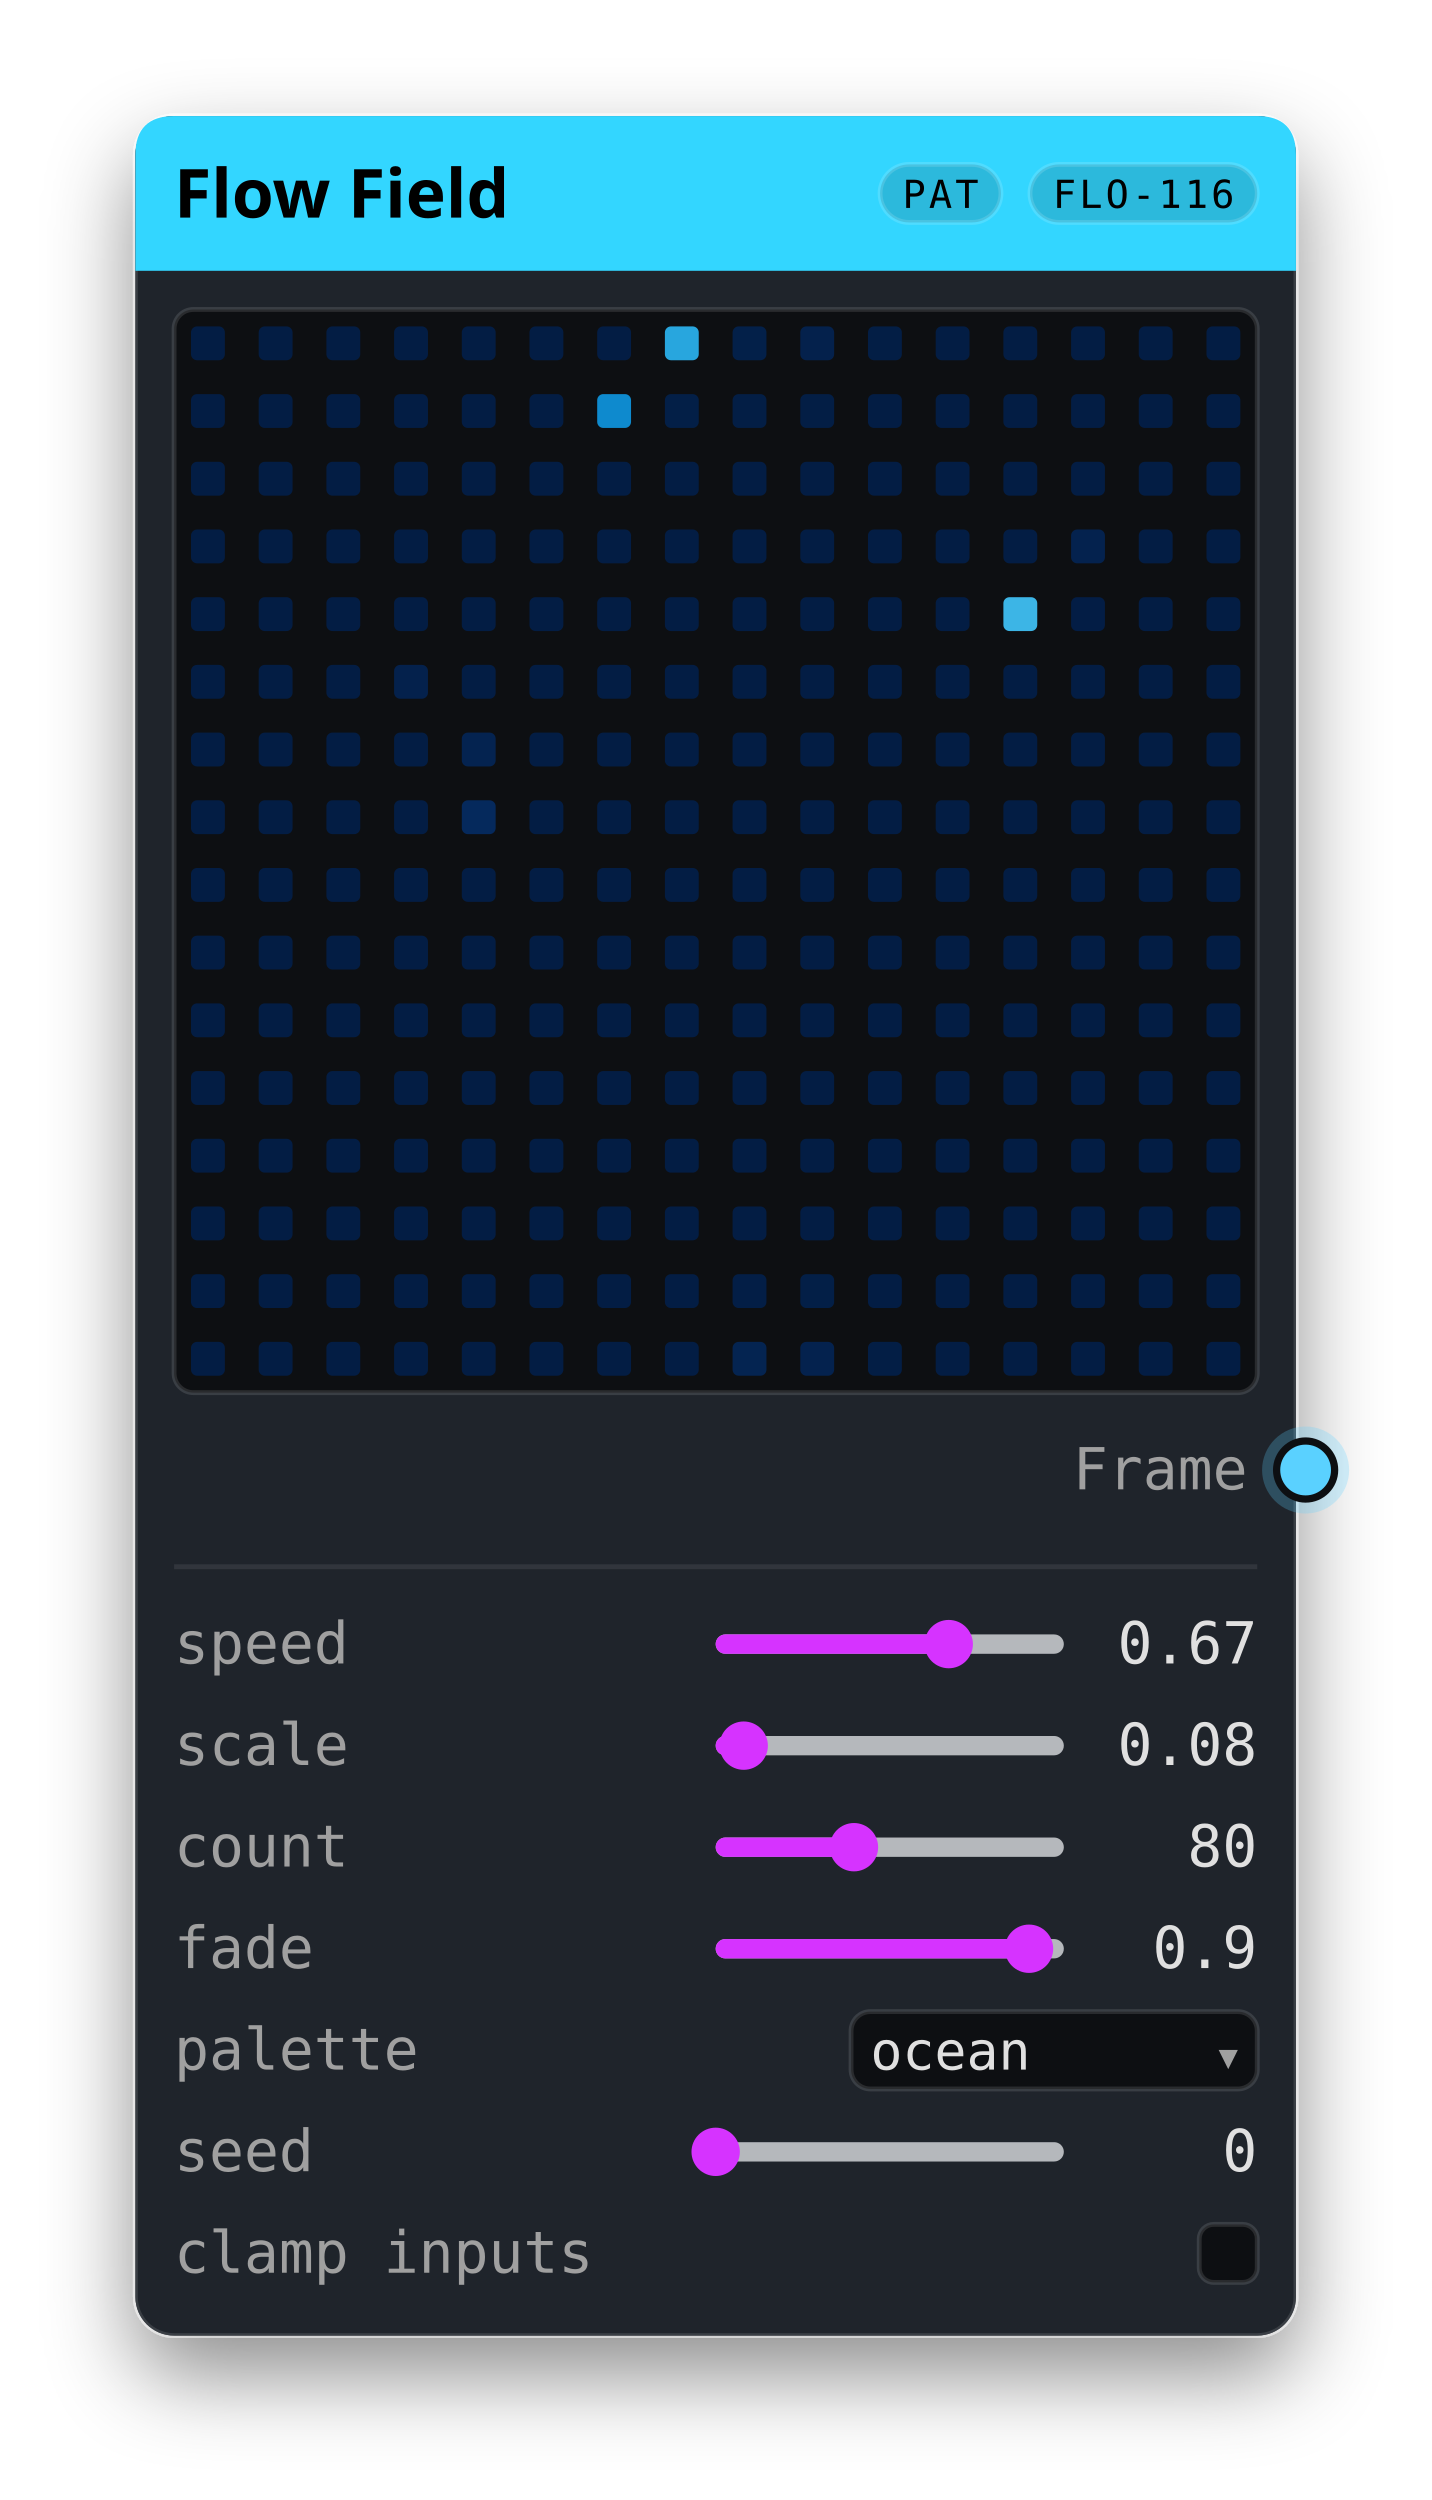
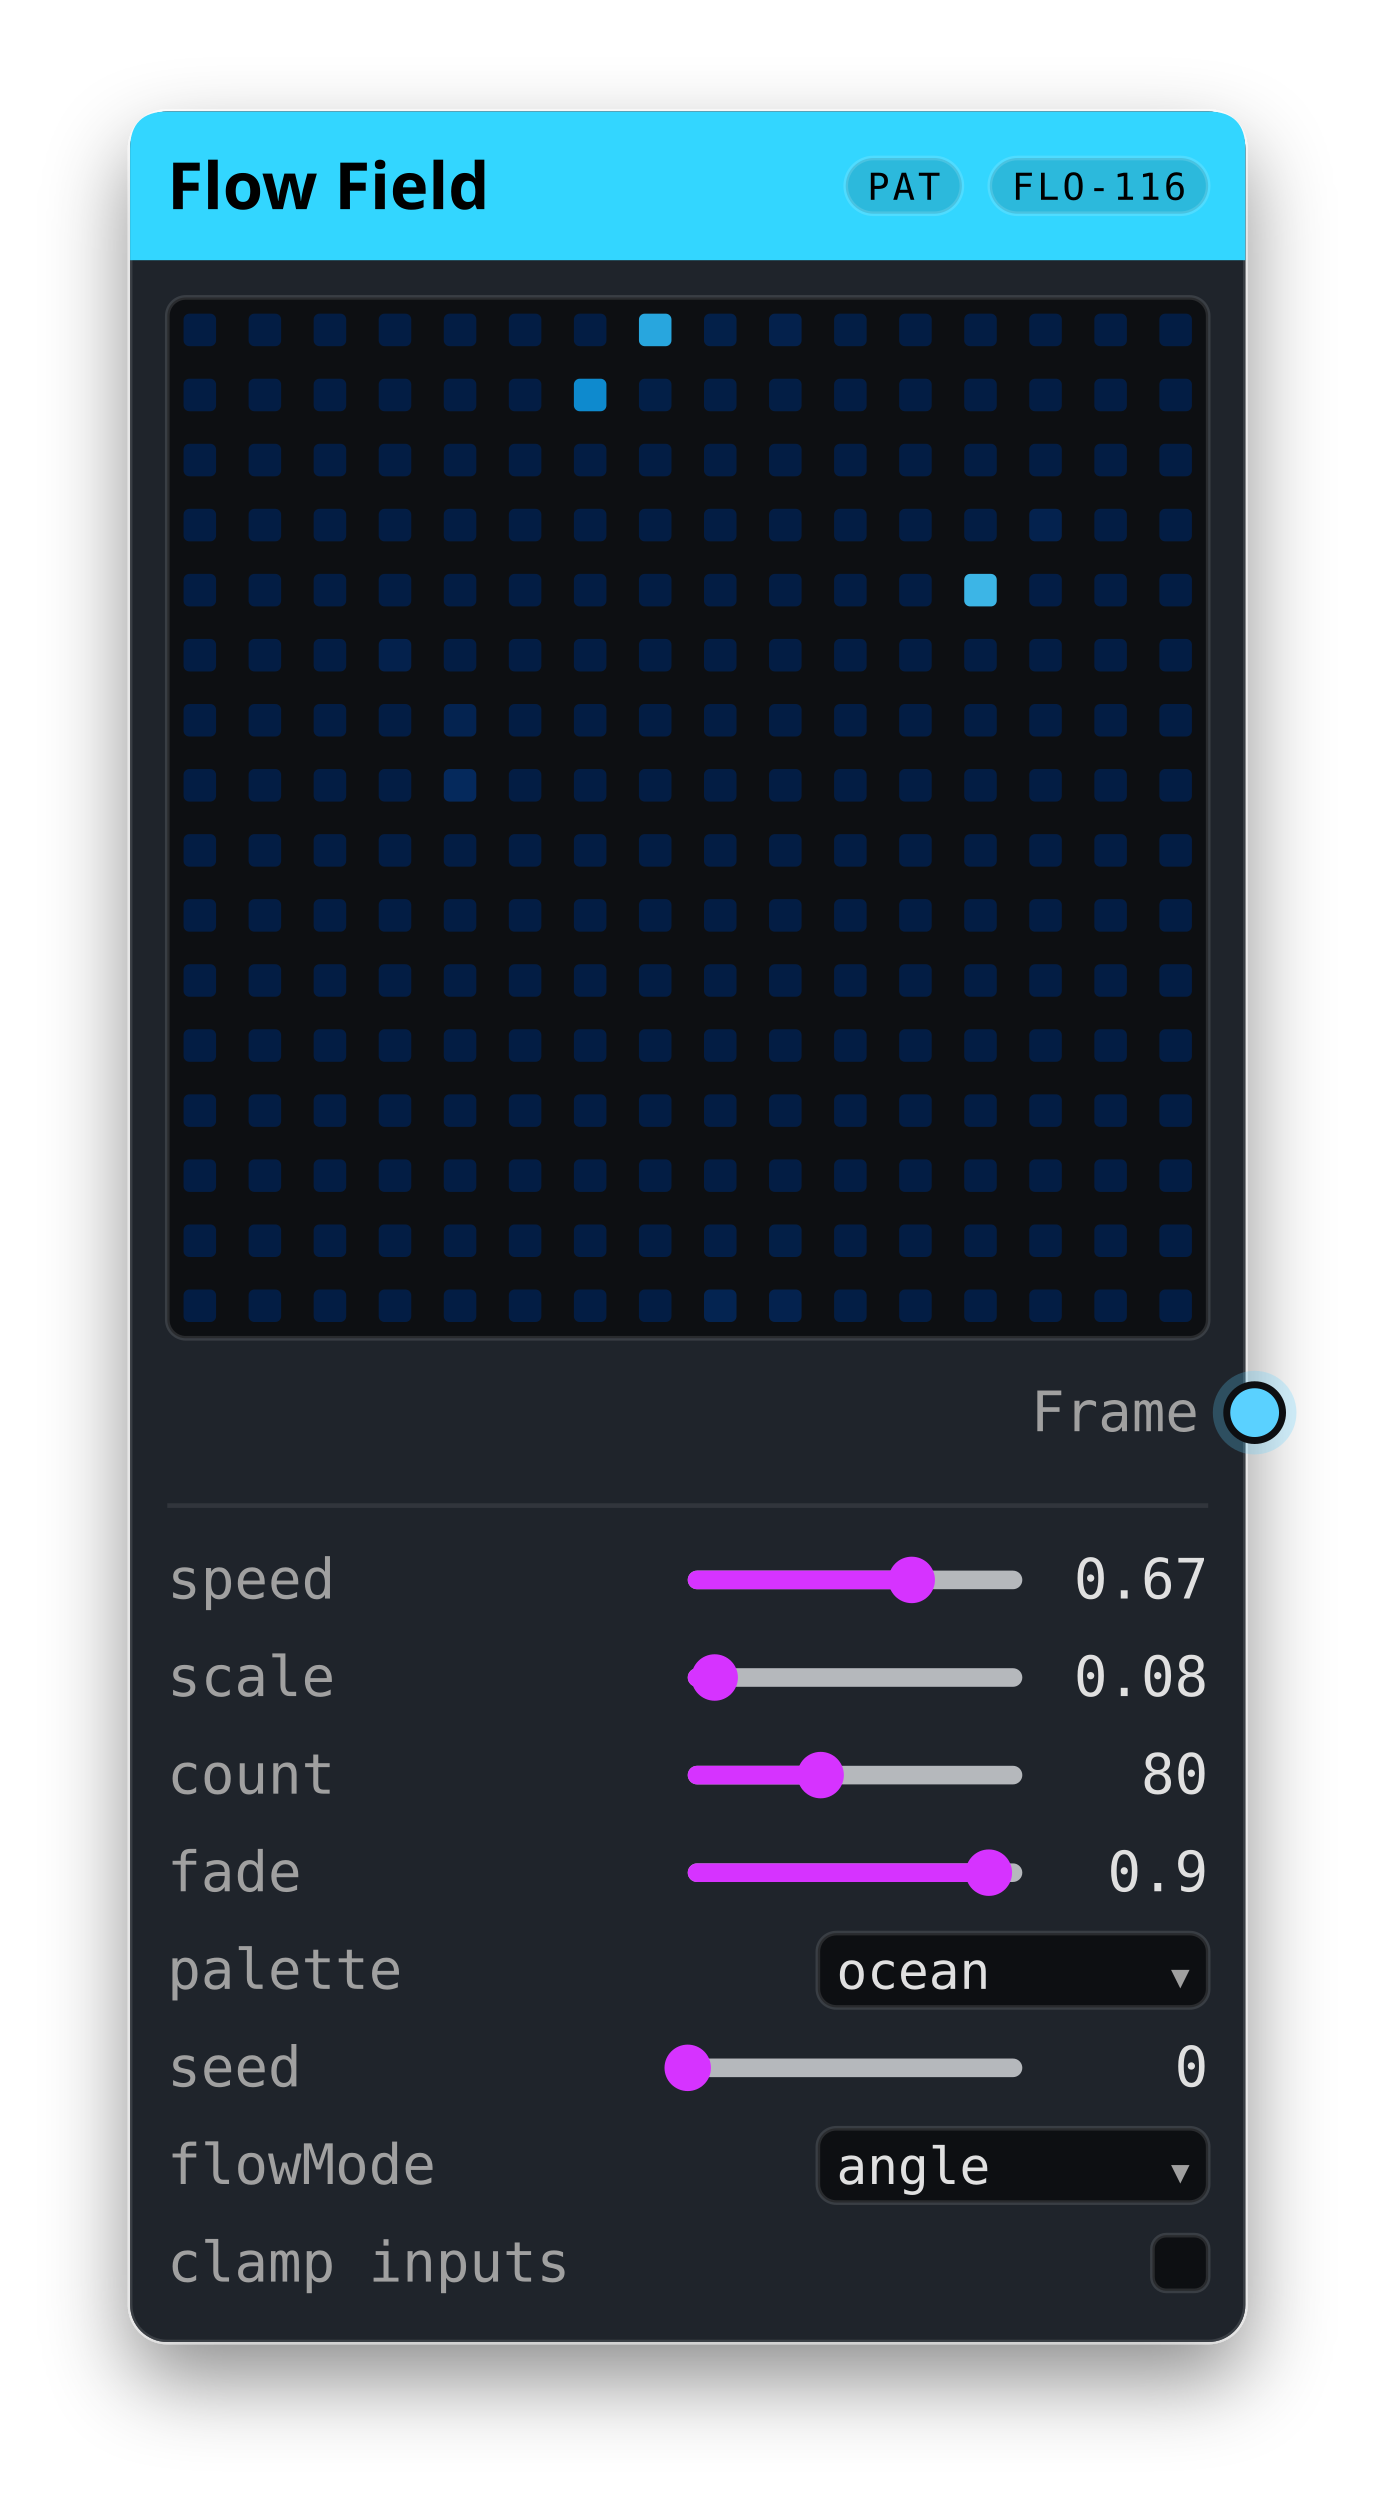
- <svg xmlns="http://www.w3.org/2000/svg" viewBox="0 0 296 517" width="296" height="517" role="img" aria-label="Flow Field node">
+ <svg xmlns="http://www.w3.org/2000/svg" viewBox="0 0 296 538" width="296" height="538" role="img" aria-label="Flow Field node">
  <defs>
    <filter id="shadow" x="-20%" y="-20%" width="140%" height="160%">
      <feDropShadow dx="0" dy="8" stdDeviation="9" flood-color="#000" flood-opacity="0.45" />
    </filter>
  </defs>
  <g transform="translate(28,24)">
-     <rect x="0" y="0" width="240" height="459" rx="8" fill="#1f242b" stroke="rgba(255,255,255,0.12)" filter="url(#shadow)" />
-     <rect x="0" y="0" width="240" height="459" rx="8" fill="#1f242b" stroke="rgba(255,255,255,0.12)" />
+     <rect x="0" y="0" width="240" height="480" rx="8" fill="#1f242b" stroke="rgba(255,255,255,0.12)" filter="url(#shadow)" />
+     <rect x="0" y="0" width="240" height="480" rx="8" fill="#1f242b" stroke="rgba(255,255,255,0.12)" />
    <path d="M0,32 L0,8 Q0,0 8,0 L232,0 Q240,0 240,8 L240,32 Z" fill="#33d6ff" />
    <text x="8" y="21" font-family="'Audiowide','Trebuchet MS','Arial Black',sans-serif" font-size="14" font-weight="600" fill="#000">Flow Field</text>
    <rect x="154" y="10" width="25" height="12" rx="6" fill="rgba(0,0,0,0.14)" stroke="rgba(255,255,255,0.14)" />
    <text x="166.5" y="19" text-anchor="middle" font-family="'JetBrains Mono','Cascadia Mono','Consolas',monospace" font-size="8" letter-spacing="0.08em" fill="#000">PAT</text>
    <rect x="185" y="10" width="47" height="12" rx="6" fill="rgba(0,0,0,0.14)" stroke="rgba(255,255,255,0.14)" />
    <text x="208.5" y="19" text-anchor="middle" font-family="'JetBrains Mono','Cascadia Mono','Consolas',monospace" font-size="8" letter-spacing="0.08em" fill="#000">FLO-116</text>
    <rect x="8" y="40" width="224" height="224" rx="4" fill="#0d0f12" stroke="rgba(255,255,255,0.12)" />
    <rect x="11.50" y="43.50" width="7.00" height="7.00" rx="1.26" fill="rgb(3,29,68)" />
    <rect x="25.50" y="43.50" width="7.00" height="7.00" rx="1.26" fill="rgb(3,29,68)" />
    <rect x="39.50" y="43.50" width="7.00" height="7.00" rx="1.26" fill="rgb(3,29,68)" />
    <rect x="53.50" y="43.50" width="7.00" height="7.00" rx="1.26" fill="rgb(3,29,68)" />
    <rect x="67.50" y="43.50" width="7.00" height="7.00" rx="1.26" fill="rgb(3,29,68)" />
    <rect x="81.50" y="43.50" width="7.00" height="7.00" rx="1.26" fill="rgb(3,29,68)" />
    <rect x="95.50" y="43.50" width="7.00" height="7.00" rx="1.26" fill="rgb(3,29,68)" />
    <rect x="109.50" y="43.50" width="7.00" height="7.00" rx="1.26" fill="rgb(40,166,222)" />
    <rect x="123.50" y="43.50" width="7.00" height="7.00" rx="1.26" fill="rgb(3,32,73)" />
    <rect x="137.50" y="43.50" width="7.00" height="7.00" rx="1.26" fill="rgb(4,33,76)" />
    <rect x="151.50" y="43.50" width="7.00" height="7.00" rx="1.26" fill="rgb(3,30,69)" />
    <rect x="165.50" y="43.50" width="7.00" height="7.00" rx="1.26" fill="rgb(3,29,68)" />
    <rect x="179.50" y="43.50" width="7.00" height="7.00" rx="1.26" fill="rgb(3,29,68)" />
    <rect x="193.50" y="43.50" width="7.00" height="7.00" rx="1.26" fill="rgb(3,29,68)" />
    <rect x="207.50" y="43.50" width="7.00" height="7.00" rx="1.26" fill="rgb(3,29,68)" />
    <rect x="221.50" y="43.50" width="7.00" height="7.00" rx="1.26" fill="rgb(3,29,68)" />
    <rect x="11.50" y="57.50" width="7.00" height="7.00" rx="1.26" fill="rgb(3,29,68)" />
    <rect x="25.50" y="57.50" width="7.00" height="7.00" rx="1.26" fill="rgb(3,29,68)" />
    <rect x="39.50" y="57.50" width="7.00" height="7.00" rx="1.26" fill="rgb(3,29,68)" />
    <rect x="53.50" y="57.50" width="7.00" height="7.00" rx="1.26" fill="rgb(3,29,68)" />
    <rect x="67.50" y="57.50" width="7.00" height="7.00" rx="1.26" fill="rgb(3,29,68)" />
    <rect x="81.50" y="57.50" width="7.00" height="7.00" rx="1.26" fill="rgb(3,29,68)" />
    <rect x="95.50" y="57.50" width="7.00" height="7.00" rx="1.26" fill="rgb(14,138,206)" />
    <rect x="109.50" y="57.50" width="7.00" height="7.00" rx="1.26" fill="rgb(3,31,71)" />
    <rect x="123.50" y="57.50" width="7.00" height="7.00" rx="1.26" fill="rgb(3,30,69)" />
    <rect x="137.50" y="57.50" width="7.00" height="7.00" rx="1.26" fill="rgb(3,30,69)" />
    <rect x="151.50" y="57.50" width="7.00" height="7.00" rx="1.26" fill="rgb(3,29,68)" />
    <rect x="165.50" y="57.50" width="7.00" height="7.00" rx="1.26" fill="rgb(3,29,68)" />
    <rect x="179.50" y="57.50" width="7.00" height="7.00" rx="1.26" fill="rgb(3,29,68)" />
    <rect x="193.50" y="57.50" width="7.00" height="7.00" rx="1.26" fill="rgb(3,29,68)" />
    <rect x="207.50" y="57.50" width="7.00" height="7.00" rx="1.26" fill="rgb(3,29,68)" />
    <rect x="221.50" y="57.50" width="7.00" height="7.00" rx="1.26" fill="rgb(3,29,68)" />
    <rect x="11.50" y="71.50" width="7.00" height="7.00" rx="1.26" fill="rgb(3,29,68)" />
    <rect x="25.50" y="71.50" width="7.00" height="7.00" rx="1.26" fill="rgb(3,29,68)" />
    <rect x="39.50" y="71.50" width="7.00" height="7.00" rx="1.26" fill="rgb(3,29,68)" />
    <rect x="53.50" y="71.50" width="7.00" height="7.00" rx="1.26" fill="rgb(3,29,68)" />
    <rect x="67.50" y="71.50" width="7.00" height="7.00" rx="1.26" fill="rgb(3,29,68)" />
    <rect x="81.50" y="71.50" width="7.00" height="7.00" rx="1.26" fill="rgb(3,29,68)" />
    <rect x="95.50" y="71.50" width="7.00" height="7.00" rx="1.26" fill="rgb(3,29,68)" />
    <rect x="109.50" y="71.50" width="7.00" height="7.00" rx="1.26" fill="rgb(3,29,68)" />
    <rect x="123.50" y="71.50" width="7.00" height="7.00" rx="1.26" fill="rgb(3,29,68)" />
    <rect x="137.50" y="71.50" width="7.00" height="7.00" rx="1.26" fill="rgb(3,29,68)" />
    <rect x="151.50" y="71.50" width="7.00" height="7.00" rx="1.26" fill="rgb(3,29,68)" />
    <rect x="165.50" y="71.50" width="7.00" height="7.00" rx="1.26" fill="rgb(3,29,68)" />
    <rect x="179.50" y="71.50" width="7.00" height="7.00" rx="1.26" fill="rgb(3,29,68)" />
    <rect x="193.50" y="71.50" width="7.00" height="7.00" rx="1.26" fill="rgb(3,29,68)" />
    <rect x="207.50" y="71.50" width="7.00" height="7.00" rx="1.26" fill="rgb(3,29,68)" />
    <rect x="221.50" y="71.50" width="7.00" height="7.00" rx="1.26" fill="rgb(3,29,68)" />
    <rect x="11.50" y="85.50" width="7.00" height="7.00" rx="1.26" fill="rgb(3,29,68)" />
    <rect x="25.50" y="85.50" width="7.00" height="7.00" rx="1.26" fill="rgb(3,29,68)" />
    <rect x="39.50" y="85.50" width="7.00" height="7.00" rx="1.26" fill="rgb(3,29,68)" />
    <rect x="53.50" y="85.50" width="7.00" height="7.00" rx="1.26" fill="rgb(3,29,68)" />
    <rect x="67.50" y="85.50" width="7.00" height="7.00" rx="1.26" fill="rgb(3,29,68)" />
    <rect x="81.50" y="85.50" width="7.00" height="7.00" rx="1.26" fill="rgb(3,29,68)" />
    <rect x="95.50" y="85.50" width="7.00" height="7.00" rx="1.26" fill="rgb(3,29,68)" />
    <rect x="109.50" y="85.50" width="7.00" height="7.00" rx="1.26" fill="rgb(3,29,68)" />
    <rect x="123.50" y="85.50" width="7.00" height="7.00" rx="1.26" fill="rgb(3,29,68)" />
    <rect x="137.50" y="85.50" width="7.00" height="7.00" rx="1.26" fill="rgb(3,29,68)" />
    <rect x="151.50" y="85.50" width="7.00" height="7.00" rx="1.26" fill="rgb(3,29,68)" />
    <rect x="165.50" y="85.50" width="7.00" height="7.00" rx="1.26" fill="rgb(3,29,68)" />
    <rect x="179.50" y="85.50" width="7.00" height="7.00" rx="1.26" fill="rgb(3,29,68)" />
    <rect x="193.50" y="85.50" width="7.00" height="7.00" rx="1.26" fill="rgb(4,34,78)" />
    <rect x="207.50" y="85.50" width="7.00" height="7.00" rx="1.26" fill="rgb(3,29,68)" />
    <rect x="221.50" y="85.50" width="7.00" height="7.00" rx="1.26" fill="rgb(3,29,68)" />
    <rect x="11.50" y="99.50" width="7.00" height="7.00" rx="1.26" fill="rgb(3,29,68)" />
    <rect x="25.50" y="99.50" width="7.00" height="7.00" rx="1.26" fill="rgb(3,29,68)" />
    <rect x="39.50" y="99.50" width="7.00" height="7.00" rx="1.26" fill="rgb(3,29,68)" />
    <rect x="53.50" y="99.50" width="7.00" height="7.00" rx="1.26" fill="rgb(3,29,68)" />
    <rect x="67.50" y="99.50" width="7.00" height="7.00" rx="1.26" fill="rgb(3,29,68)" />
    <rect x="81.50" y="99.50" width="7.00" height="7.00" rx="1.26" fill="rgb(3,29,68)" />
    <rect x="95.50" y="99.50" width="7.00" height="7.00" rx="1.26" fill="rgb(3,29,68)" />
    <rect x="109.50" y="99.50" width="7.00" height="7.00" rx="1.26" fill="rgb(3,29,68)" />
    <rect x="123.50" y="99.50" width="7.00" height="7.00" rx="1.26" fill="rgb(3,29,68)" />
    <rect x="137.50" y="99.50" width="7.00" height="7.00" rx="1.26" fill="rgb(3,29,68)" />
    <rect x="151.50" y="99.50" width="7.00" height="7.00" rx="1.26" fill="rgb(3,29,68)" />
    <rect x="165.50" y="99.50" width="7.00" height="7.00" rx="1.26" fill="rgb(3,29,68)" />
    <rect x="179.50" y="99.50" width="7.00" height="7.00" rx="1.26" fill="rgb(60,181,230)" />
    <rect x="193.50" y="99.50" width="7.00" height="7.00" rx="1.26" fill="rgb(3,29,69)" />
    <rect x="207.50" y="99.50" width="7.00" height="7.00" rx="1.26" fill="rgb(3,29,68)" />
    <rect x="221.50" y="99.50" width="7.00" height="7.00" rx="1.26" fill="rgb(3,29,68)" />
    <rect x="11.50" y="113.50" width="7.00" height="7.00" rx="1.26" fill="rgb(3,29,68)" />
    <rect x="25.50" y="113.50" width="7.00" height="7.00" rx="1.26" fill="rgb(3,29,68)" />
    <rect x="39.50" y="113.50" width="7.00" height="7.00" rx="1.26" fill="rgb(3,29,68)" />
    <rect x="53.50" y="113.50" width="7.00" height="7.00" rx="1.26" fill="rgb(4,33,76)" />
    <rect x="67.50" y="113.50" width="7.00" height="7.00" rx="1.26" fill="rgb(3,29,68)" />
    <rect x="81.50" y="113.50" width="7.00" height="7.00" rx="1.26" fill="rgb(3,29,68)" />
    <rect x="95.50" y="113.50" width="7.00" height="7.00" rx="1.26" fill="rgb(3,29,68)" />
    <rect x="109.50" y="113.50" width="7.00" height="7.00" rx="1.26" fill="rgb(3,29,68)" />
    <rect x="123.50" y="113.50" width="7.00" height="7.00" rx="1.26" fill="rgb(3,29,68)" />
    <rect x="137.50" y="113.50" width="7.00" height="7.00" rx="1.26" fill="rgb(3,29,68)" />
    <rect x="151.50" y="113.50" width="7.00" height="7.00" rx="1.26" fill="rgb(3,29,68)" />
    <rect x="165.50" y="113.50" width="7.00" height="7.00" rx="1.26" fill="rgb(3,29,68)" />
    <rect x="179.50" y="113.50" width="7.00" height="7.00" rx="1.26" fill="rgb(3,29,68)" />
    <rect x="193.50" y="113.50" width="7.00" height="7.00" rx="1.26" fill="rgb(3,29,68)" />
    <rect x="207.50" y="113.50" width="7.00" height="7.00" rx="1.26" fill="rgb(3,29,68)" />
    <rect x="221.50" y="113.50" width="7.00" height="7.00" rx="1.26" fill="rgb(3,29,68)" />
    <rect x="11.50" y="127.50" width="7.00" height="7.00" rx="1.26" fill="rgb(3,29,68)" />
    <rect x="25.50" y="127.50" width="7.00" height="7.00" rx="1.26" fill="rgb(3,29,68)" />
    <rect x="39.50" y="127.50" width="7.00" height="7.00" rx="1.26" fill="rgb(3,29,68)" />
    <rect x="53.50" y="127.50" width="7.00" height="7.00" rx="1.26" fill="rgb(3,29,68)" />
    <rect x="67.50" y="127.50" width="7.00" height="7.00" rx="1.26" fill="rgb(4,35,80)" />
    <rect x="81.50" y="127.50" width="7.00" height="7.00" rx="1.26" fill="rgb(3,29,68)" />
    <rect x="95.50" y="127.50" width="7.00" height="7.00" rx="1.26" fill="rgb(3,29,68)" />
    <rect x="109.50" y="127.50" width="7.00" height="7.00" rx="1.26" fill="rgb(3,29,68)" />
    <rect x="123.50" y="127.50" width="7.00" height="7.00" rx="1.26" fill="rgb(3,29,68)" />
    <rect x="137.50" y="127.50" width="7.00" height="7.00" rx="1.26" fill="rgb(3,29,68)" />
    <rect x="151.50" y="127.50" width="7.00" height="7.00" rx="1.26" fill="rgb(3,29,68)" />
    <rect x="165.50" y="127.50" width="7.00" height="7.00" rx="1.26" fill="rgb(3,29,68)" />
    <rect x="179.50" y="127.50" width="7.00" height="7.00" rx="1.26" fill="rgb(3,29,68)" />
    <rect x="193.50" y="127.50" width="7.00" height="7.00" rx="1.26" fill="rgb(3,29,68)" />
    <rect x="207.50" y="127.50" width="7.00" height="7.00" rx="1.26" fill="rgb(3,29,68)" />
    <rect x="221.50" y="127.50" width="7.00" height="7.00" rx="1.26" fill="rgb(3,29,68)" />
    <rect x="11.50" y="141.50" width="7.00" height="7.00" rx="1.26" fill="rgb(3,29,68)" />
    <rect x="25.50" y="141.50" width="7.00" height="7.00" rx="1.26" fill="rgb(3,29,68)" />
    <rect x="39.50" y="141.50" width="7.00" height="7.00" rx="1.26" fill="rgb(3,29,68)" />
    <rect x="53.50" y="141.50" width="7.00" height="7.00" rx="1.26" fill="rgb(3,29,68)" />
    <rect x="67.50" y="141.50" width="7.00" height="7.00" rx="1.26" fill="rgb(5,41,92)" />
    <rect x="81.50" y="141.50" width="7.00" height="7.00" rx="1.26" fill="rgb(3,29,68)" />
    <rect x="95.50" y="141.50" width="7.00" height="7.00" rx="1.26" fill="rgb(3,29,68)" />
    <rect x="109.50" y="141.50" width="7.00" height="7.00" rx="1.26" fill="rgb(3,29,68)" />
    <rect x="123.50" y="141.50" width="7.00" height="7.00" rx="1.26" fill="rgb(3,29,68)" />
    <rect x="137.50" y="141.50" width="7.00" height="7.00" rx="1.26" fill="rgb(3,29,68)" />
    <rect x="151.50" y="141.50" width="7.00" height="7.00" rx="1.26" fill="rgb(3,29,68)" />
    <rect x="165.50" y="141.50" width="7.00" height="7.00" rx="1.26" fill="rgb(3,29,68)" />
    <rect x="179.50" y="141.50" width="7.00" height="7.00" rx="1.26" fill="rgb(3,29,68)" />
    <rect x="193.50" y="141.50" width="7.00" height="7.00" rx="1.26" fill="rgb(3,29,68)" />
    <rect x="207.50" y="141.50" width="7.00" height="7.00" rx="1.26" fill="rgb(3,29,68)" />
    <rect x="221.50" y="141.50" width="7.00" height="7.00" rx="1.26" fill="rgb(3,29,68)" />
    <rect x="11.50" y="155.50" width="7.00" height="7.00" rx="1.26" fill="rgb(3,29,68)" />
    <rect x="25.50" y="155.50" width="7.00" height="7.00" rx="1.26" fill="rgb(3,29,68)" />
    <rect x="39.50" y="155.50" width="7.00" height="7.00" rx="1.26" fill="rgb(3,29,68)" />
    <rect x="53.50" y="155.50" width="7.00" height="7.00" rx="1.26" fill="rgb(3,29,68)" />
    <rect x="67.50" y="155.50" width="7.00" height="7.00" rx="1.26" fill="rgb(3,29,68)" />
    <rect x="81.50" y="155.50" width="7.00" height="7.00" rx="1.26" fill="rgb(3,29,68)" />
    <rect x="95.50" y="155.50" width="7.00" height="7.00" rx="1.26" fill="rgb(3,29,68)" />
    <rect x="109.50" y="155.50" width="7.00" height="7.00" rx="1.26" fill="rgb(3,29,68)" />
    <rect x="123.50" y="155.50" width="7.00" height="7.00" rx="1.26" fill="rgb(3,29,68)" />
    <rect x="137.50" y="155.50" width="7.00" height="7.00" rx="1.26" fill="rgb(3,29,68)" />
    <rect x="151.50" y="155.50" width="7.00" height="7.00" rx="1.26" fill="rgb(3,29,68)" />
    <rect x="165.50" y="155.50" width="7.00" height="7.00" rx="1.26" fill="rgb(3,29,68)" />
    <rect x="179.50" y="155.50" width="7.00" height="7.00" rx="1.26" fill="rgb(3,29,68)" />
    <rect x="193.50" y="155.50" width="7.00" height="7.00" rx="1.26" fill="rgb(3,29,68)" />
    <rect x="207.50" y="155.50" width="7.00" height="7.00" rx="1.26" fill="rgb(3,29,68)" />
    <rect x="221.50" y="155.50" width="7.00" height="7.00" rx="1.26" fill="rgb(3,29,68)" />
    <rect x="11.50" y="169.50" width="7.00" height="7.00" rx="1.26" fill="rgb(3,29,68)" />
    <rect x="25.50" y="169.50" width="7.00" height="7.00" rx="1.26" fill="rgb(3,29,68)" />
    <rect x="39.50" y="169.50" width="7.00" height="7.00" rx="1.26" fill="rgb(3,29,68)" />
    <rect x="53.50" y="169.50" width="7.00" height="7.00" rx="1.26" fill="rgb(3,29,68)" />
    <rect x="67.50" y="169.50" width="7.00" height="7.00" rx="1.26" fill="rgb(3,29,68)" />
    <rect x="81.50" y="169.50" width="7.00" height="7.00" rx="1.26" fill="rgb(3,29,68)" />
    <rect x="95.50" y="169.50" width="7.00" height="7.00" rx="1.26" fill="rgb(3,29,68)" />
    <rect x="109.50" y="169.50" width="7.00" height="7.00" rx="1.26" fill="rgb(3,29,68)" />
    <rect x="123.50" y="169.50" width="7.00" height="7.00" rx="1.26" fill="rgb(3,29,68)" />
    <rect x="137.50" y="169.50" width="7.00" height="7.00" rx="1.26" fill="rgb(3,29,68)" />
    <rect x="151.50" y="169.50" width="7.00" height="7.00" rx="1.26" fill="rgb(3,29,68)" />
    <rect x="165.50" y="169.50" width="7.00" height="7.00" rx="1.26" fill="rgb(3,29,68)" />
    <rect x="179.50" y="169.50" width="7.00" height="7.00" rx="1.26" fill="rgb(3,29,68)" />
    <rect x="193.50" y="169.50" width="7.00" height="7.00" rx="1.26" fill="rgb(3,29,68)" />
    <rect x="207.50" y="169.50" width="7.00" height="7.00" rx="1.26" fill="rgb(3,29,68)" />
    <rect x="221.50" y="169.50" width="7.00" height="7.00" rx="1.26" fill="rgb(3,29,68)" />
    <rect x="11.50" y="183.50" width="7.00" height="7.00" rx="1.26" fill="rgb(3,29,68)" />
    <rect x="25.50" y="183.50" width="7.00" height="7.00" rx="1.26" fill="rgb(3,29,68)" />
    <rect x="39.50" y="183.50" width="7.00" height="7.00" rx="1.26" fill="rgb(3,29,68)" />
    <rect x="53.50" y="183.50" width="7.00" height="7.00" rx="1.26" fill="rgb(3,29,68)" />
    <rect x="67.50" y="183.50" width="7.00" height="7.00" rx="1.26" fill="rgb(3,29,68)" />
    <rect x="81.50" y="183.50" width="7.00" height="7.00" rx="1.26" fill="rgb(3,29,68)" />
    <rect x="95.50" y="183.50" width="7.00" height="7.00" rx="1.26" fill="rgb(3,29,68)" />
    <rect x="109.50" y="183.50" width="7.00" height="7.00" rx="1.26" fill="rgb(3,29,68)" />
    <rect x="123.50" y="183.50" width="7.00" height="7.00" rx="1.26" fill="rgb(3,29,68)" />
    <rect x="137.50" y="183.50" width="7.00" height="7.00" rx="1.26" fill="rgb(3,29,68)" />
    <rect x="151.50" y="183.50" width="7.00" height="7.00" rx="1.26" fill="rgb(3,29,68)" />
    <rect x="165.50" y="183.50" width="7.00" height="7.00" rx="1.26" fill="rgb(3,29,68)" />
    <rect x="179.50" y="183.50" width="7.00" height="7.00" rx="1.26" fill="rgb(3,29,68)" />
    <rect x="193.50" y="183.50" width="7.00" height="7.00" rx="1.26" fill="rgb(3,29,68)" />
    <rect x="207.50" y="183.50" width="7.00" height="7.00" rx="1.26" fill="rgb(3,29,68)" />
    <rect x="221.50" y="183.50" width="7.00" height="7.00" rx="1.26" fill="rgb(3,29,68)" />
    <rect x="11.50" y="197.50" width="7.00" height="7.00" rx="1.26" fill="rgb(3,29,68)" />
    <rect x="25.50" y="197.50" width="7.00" height="7.00" rx="1.26" fill="rgb(3,29,68)" />
    <rect x="39.50" y="197.50" width="7.00" height="7.00" rx="1.26" fill="rgb(3,29,68)" />
    <rect x="53.50" y="197.50" width="7.00" height="7.00" rx="1.26" fill="rgb(3,29,68)" />
    <rect x="67.50" y="197.50" width="7.00" height="7.00" rx="1.26" fill="rgb(3,29,68)" />
    <rect x="81.50" y="197.50" width="7.00" height="7.00" rx="1.26" fill="rgb(3,29,68)" />
    <rect x="95.50" y="197.50" width="7.00" height="7.00" rx="1.26" fill="rgb(3,29,68)" />
    <rect x="109.50" y="197.50" width="7.00" height="7.00" rx="1.26" fill="rgb(3,29,68)" />
    <rect x="123.50" y="197.50" width="7.00" height="7.00" rx="1.26" fill="rgb(3,29,68)" />
    <rect x="137.50" y="197.50" width="7.00" height="7.00" rx="1.26" fill="rgb(3,29,68)" />
    <rect x="151.50" y="197.50" width="7.00" height="7.00" rx="1.26" fill="rgb(3,29,68)" />
    <rect x="165.50" y="197.50" width="7.00" height="7.00" rx="1.26" fill="rgb(3,29,68)" />
    <rect x="179.50" y="197.50" width="7.00" height="7.00" rx="1.26" fill="rgb(3,29,68)" />
    <rect x="193.50" y="197.50" width="7.00" height="7.00" rx="1.26" fill="rgb(3,29,68)" />
    <rect x="207.50" y="197.50" width="7.00" height="7.00" rx="1.26" fill="rgb(3,29,68)" />
    <rect x="221.50" y="197.50" width="7.00" height="7.00" rx="1.26" fill="rgb(3,29,68)" />
    <rect x="11.50" y="211.50" width="7.00" height="7.00" rx="1.26" fill="rgb(3,29,68)" />
    <rect x="25.50" y="211.50" width="7.00" height="7.00" rx="1.26" fill="rgb(3,29,68)" />
    <rect x="39.50" y="211.50" width="7.00" height="7.00" rx="1.26" fill="rgb(3,29,68)" />
    <rect x="53.50" y="211.50" width="7.00" height="7.00" rx="1.26" fill="rgb(3,29,68)" />
    <rect x="67.50" y="211.50" width="7.00" height="7.00" rx="1.26" fill="rgb(3,29,68)" />
    <rect x="81.50" y="211.50" width="7.00" height="7.00" rx="1.26" fill="rgb(3,29,68)" />
    <rect x="95.50" y="211.50" width="7.00" height="7.00" rx="1.26" fill="rgb(3,29,68)" />
    <rect x="109.50" y="211.50" width="7.00" height="7.00" rx="1.26" fill="rgb(3,29,68)" />
    <rect x="123.50" y="211.50" width="7.00" height="7.00" rx="1.26" fill="rgb(3,29,68)" />
    <rect x="137.50" y="211.50" width="7.00" height="7.00" rx="1.26" fill="rgb(3,29,68)" />
    <rect x="151.50" y="211.50" width="7.00" height="7.00" rx="1.26" fill="rgb(3,29,68)" />
    <rect x="165.50" y="211.50" width="7.00" height="7.00" rx="1.26" fill="rgb(3,29,68)" />
    <rect x="179.50" y="211.50" width="7.00" height="7.00" rx="1.26" fill="rgb(3,29,68)" />
    <rect x="193.50" y="211.50" width="7.00" height="7.00" rx="1.26" fill="rgb(3,29,68)" />
    <rect x="207.50" y="211.50" width="7.00" height="7.00" rx="1.26" fill="rgb(3,29,68)" />
    <rect x="221.50" y="211.50" width="7.00" height="7.00" rx="1.26" fill="rgb(3,29,68)" />
    <rect x="11.50" y="225.50" width="7.00" height="7.00" rx="1.26" fill="rgb(3,29,68)" />
    <rect x="25.50" y="225.50" width="7.00" height="7.00" rx="1.26" fill="rgb(3,29,68)" />
    <rect x="39.50" y="225.50" width="7.00" height="7.00" rx="1.26" fill="rgb(3,29,68)" />
    <rect x="53.50" y="225.50" width="7.00" height="7.00" rx="1.26" fill="rgb(3,29,68)" />
    <rect x="67.50" y="225.50" width="7.00" height="7.00" rx="1.26" fill="rgb(3,29,68)" />
    <rect x="81.50" y="225.50" width="7.00" height="7.00" rx="1.26" fill="rgb(3,29,68)" />
    <rect x="95.50" y="225.50" width="7.00" height="7.00" rx="1.26" fill="rgb(3,29,68)" />
    <rect x="109.50" y="225.50" width="7.00" height="7.00" rx="1.26" fill="rgb(3,29,68)" />
    <rect x="123.50" y="225.50" width="7.00" height="7.00" rx="1.26" fill="rgb(3,29,68)" />
    <rect x="137.50" y="225.50" width="7.00" height="7.00" rx="1.26" fill="rgb(3,29,68)" />
    <rect x="151.50" y="225.50" width="7.00" height="7.00" rx="1.26" fill="rgb(3,29,68)" />
    <rect x="165.50" y="225.50" width="7.00" height="7.00" rx="1.26" fill="rgb(3,29,68)" />
    <rect x="179.50" y="225.50" width="7.00" height="7.00" rx="1.26" fill="rgb(3,29,68)" />
    <rect x="193.50" y="225.50" width="7.00" height="7.00" rx="1.26" fill="rgb(3,29,68)" />
    <rect x="207.50" y="225.50" width="7.00" height="7.00" rx="1.26" fill="rgb(3,29,68)" />
    <rect x="221.50" y="225.50" width="7.00" height="7.00" rx="1.26" fill="rgb(3,29,68)" />
    <rect x="11.50" y="239.50" width="7.00" height="7.00" rx="1.26" fill="rgb(3,29,68)" />
    <rect x="25.50" y="239.50" width="7.00" height="7.00" rx="1.26" fill="rgb(3,29,68)" />
    <rect x="39.50" y="239.50" width="7.00" height="7.00" rx="1.26" fill="rgb(3,29,68)" />
    <rect x="53.50" y="239.50" width="7.00" height="7.00" rx="1.26" fill="rgb(3,29,68)" />
    <rect x="67.50" y="239.50" width="7.00" height="7.00" rx="1.26" fill="rgb(3,29,68)" />
    <rect x="81.50" y="239.50" width="7.00" height="7.00" rx="1.26" fill="rgb(3,29,68)" />
    <rect x="95.50" y="239.50" width="7.00" height="7.00" rx="1.26" fill="rgb(3,29,68)" />
    <rect x="109.50" y="239.50" width="7.00" height="7.00" rx="1.26" fill="rgb(3,29,68)" />
    <rect x="123.50" y="239.50" width="7.00" height="7.00" rx="1.26" fill="rgb(3,30,70)" />
    <rect x="137.50" y="239.50" width="7.00" height="7.00" rx="1.26" fill="rgb(3,31,71)" />
    <rect x="151.50" y="239.50" width="7.00" height="7.00" rx="1.26" fill="rgb(3,29,68)" />
    <rect x="165.50" y="239.50" width="7.00" height="7.00" rx="1.26" fill="rgb(3,29,68)" />
    <rect x="179.50" y="239.50" width="7.00" height="7.00" rx="1.26" fill="rgb(3,29,68)" />
    <rect x="193.50" y="239.50" width="7.00" height="7.00" rx="1.26" fill="rgb(3,29,68)" />
    <rect x="207.50" y="239.50" width="7.00" height="7.00" rx="1.26" fill="rgb(3,29,68)" />
    <rect x="221.50" y="239.50" width="7.00" height="7.00" rx="1.26" fill="rgb(3,29,68)" />
    <rect x="11.50" y="253.50" width="7.00" height="7.00" rx="1.26" fill="rgb(3,29,68)" />
    <rect x="25.50" y="253.50" width="7.00" height="7.00" rx="1.26" fill="rgb(3,29,68)" />
    <rect x="39.50" y="253.50" width="7.00" height="7.00" rx="1.26" fill="rgb(3,29,68)" />
    <rect x="53.50" y="253.50" width="7.00" height="7.00" rx="1.26" fill="rgb(3,29,68)" />
    <rect x="67.50" y="253.50" width="7.00" height="7.00" rx="1.26" fill="rgb(3,29,68)" />
    <rect x="81.50" y="253.50" width="7.00" height="7.00" rx="1.26" fill="rgb(3,29,68)" />
    <rect x="95.50" y="253.50" width="7.00" height="7.00" rx="1.26" fill="rgb(3,29,68)" />
    <rect x="109.50" y="253.50" width="7.00" height="7.00" rx="1.26" fill="rgb(3,29,68)" />
    <rect x="123.50" y="253.50" width="7.00" height="7.00" rx="1.26" fill="rgb(4,36,81)" />
    <rect x="137.50" y="253.50" width="7.00" height="7.00" rx="1.26" fill="rgb(4,34,78)" />
    <rect x="151.50" y="253.50" width="7.00" height="7.00" rx="1.26" fill="rgb(3,30,69)" />
    <rect x="165.50" y="253.50" width="7.00" height="7.00" rx="1.26" fill="rgb(3,29,68)" />
    <rect x="179.50" y="253.50" width="7.00" height="7.00" rx="1.26" fill="rgb(3,29,68)" />
    <rect x="193.50" y="253.50" width="7.00" height="7.00" rx="1.26" fill="rgb(3,29,68)" />
    <rect x="207.50" y="253.50" width="7.00" height="7.00" rx="1.26" fill="rgb(3,29,68)" />
    <rect x="221.50" y="253.50" width="7.00" height="7.00" rx="1.26" fill="rgb(3,29,68)" />
    <circle cx="242" cy="280" r="9" fill="#5ad1ff" opacity="0.25" />
    <circle cx="242" cy="280" r="6" fill="#5ad1ff" stroke="#0d0f12" stroke-width="1.5" />
    <text x="230" y="284" text-anchor="end" font-family="'JetBrains Mono','Cascadia Mono','Consolas',monospace" font-size="12" fill="#a0a0a0">Frame</text>
    <line x1="8" y1="300" x2="232" y2="300" stroke="rgba(255,255,255,0.08)" />
    <text x="8" y="320" font-family="'JetBrains Mono','Cascadia Mono','Consolas',monospace" font-size="12" fill="#a0a0a0">speed</text>
    <g>
      <rect x="120" y="314" width="72" height="4" rx="2" fill="#cfd2d6" opacity="0.85" />
      <rect x="120" y="314" width="48.2" height="4" rx="2" fill="#d633ff" />
      <circle cx="168.2" cy="316" r="5" fill="#d633ff" />
      <text x="232" y="320" text-anchor="end" font-family="'JetBrains Mono','Cascadia Mono','Consolas',monospace" font-size="12" fill="#e0e0e0">0.67</text>
    </g>
    <text x="8" y="341" font-family="'JetBrains Mono','Cascadia Mono','Consolas',monospace" font-size="12" fill="#a0a0a0">scale</text>
    <g>
      <rect x="120" y="335" width="72" height="4" rx="2" fill="#cfd2d6" opacity="0.85" />
      <rect x="120" y="335" width="5.8" height="4" rx="2" fill="#d633ff" />
      <circle cx="125.8" cy="337" r="5" fill="#d633ff" />
      <text x="232" y="341" text-anchor="end" font-family="'JetBrains Mono','Cascadia Mono','Consolas',monospace" font-size="12" fill="#e0e0e0">0.08</text>
    </g>
    <text x="8" y="362" font-family="'JetBrains Mono','Cascadia Mono','Consolas',monospace" font-size="12" fill="#a0a0a0">count</text>
    <g>
      <rect x="120" y="356" width="72" height="4" rx="2" fill="#cfd2d6" opacity="0.85" />
      <rect x="120" y="356" width="28.6" height="4" rx="2" fill="#d633ff" />
      <circle cx="148.6" cy="358" r="5" fill="#d633ff" />
      <text x="232" y="362" text-anchor="end" font-family="'JetBrains Mono','Cascadia Mono','Consolas',monospace" font-size="12" fill="#e0e0e0">80</text>
    </g>
    <text x="8" y="383" font-family="'JetBrains Mono','Cascadia Mono','Consolas',monospace" font-size="12" fill="#a0a0a0">fade</text>
    <g>
      <rect x="120" y="377" width="72" height="4" rx="2" fill="#cfd2d6" opacity="0.85" />
      <rect x="120" y="377" width="64.8" height="4" rx="2" fill="#d633ff" />
      <circle cx="184.8" cy="379" r="5" fill="#d633ff" />
      <text x="232" y="383" text-anchor="end" font-family="'JetBrains Mono','Cascadia Mono','Consolas',monospace" font-size="12" fill="#e0e0e0">0.9</text>
    </g>
    <text x="8" y="404" font-family="'JetBrains Mono','Cascadia Mono','Consolas',monospace" font-size="12" fill="#a0a0a0">palette</text>
    <g>
      <rect x="148" y="392" width="84" height="16" rx="4" fill="#0d0f12" stroke="rgba(255,255,255,0.12)" />
      <text x="152" y="404" font-family="'JetBrains Mono','Cascadia Mono','Consolas',monospace" font-size="11" fill="#e0e0e0">ocean</text>
      <text x="228" y="404" text-anchor="end" font-size="8" fill="#a0a0a0">▾</text>
    </g>
    <text x="8" y="425" font-family="'JetBrains Mono','Cascadia Mono','Consolas',monospace" font-size="12" fill="#a0a0a0">seed</text>
    <g>
      <rect x="120" y="419" width="72" height="4" rx="2" fill="#cfd2d6" opacity="0.85" />
      <rect x="120" y="419" width="0.0" height="4" rx="2" fill="#d633ff" />
      <circle cx="120.0" cy="421" r="5" fill="#d633ff" />
      <text x="232" y="425" text-anchor="end" font-family="'JetBrains Mono','Cascadia Mono','Consolas',monospace" font-size="12" fill="#e0e0e0">0</text>
    </g>
-     <text x="8" y="446" font-family="'JetBrains Mono','Cascadia Mono','Consolas',monospace" font-size="12" fill="#a0a0a0">clamp inputs</text>
-     <g>
-       <rect x="220" y="436" width="12" height="12" rx="3" fill="#0d0f12" stroke="rgba(255,255,255,0.12)" />
+     <text x="8" y="446" font-family="'JetBrains Mono','Cascadia Mono','Consolas',monospace" font-size="12" fill="#a0a0a0">flowMode</text>
+     <g>
+       <rect x="148" y="434" width="84" height="16" rx="4" fill="#0d0f12" stroke="rgba(255,255,255,0.12)" />
+       <text x="152" y="446" font-family="'JetBrains Mono','Cascadia Mono','Consolas',monospace" font-size="11" fill="#e0e0e0">angle</text>
+       <text x="228" y="446" text-anchor="end" font-size="8" fill="#a0a0a0">▾</text>
+     </g>
+     <text x="8" y="467" font-family="'JetBrains Mono','Cascadia Mono','Consolas',monospace" font-size="12" fill="#a0a0a0">clamp inputs</text>
+     <g>
+       <rect x="220" y="457" width="12" height="12" rx="3" fill="#0d0f12" stroke="rgba(255,255,255,0.12)" />
    </g>
  </g>
</svg>
